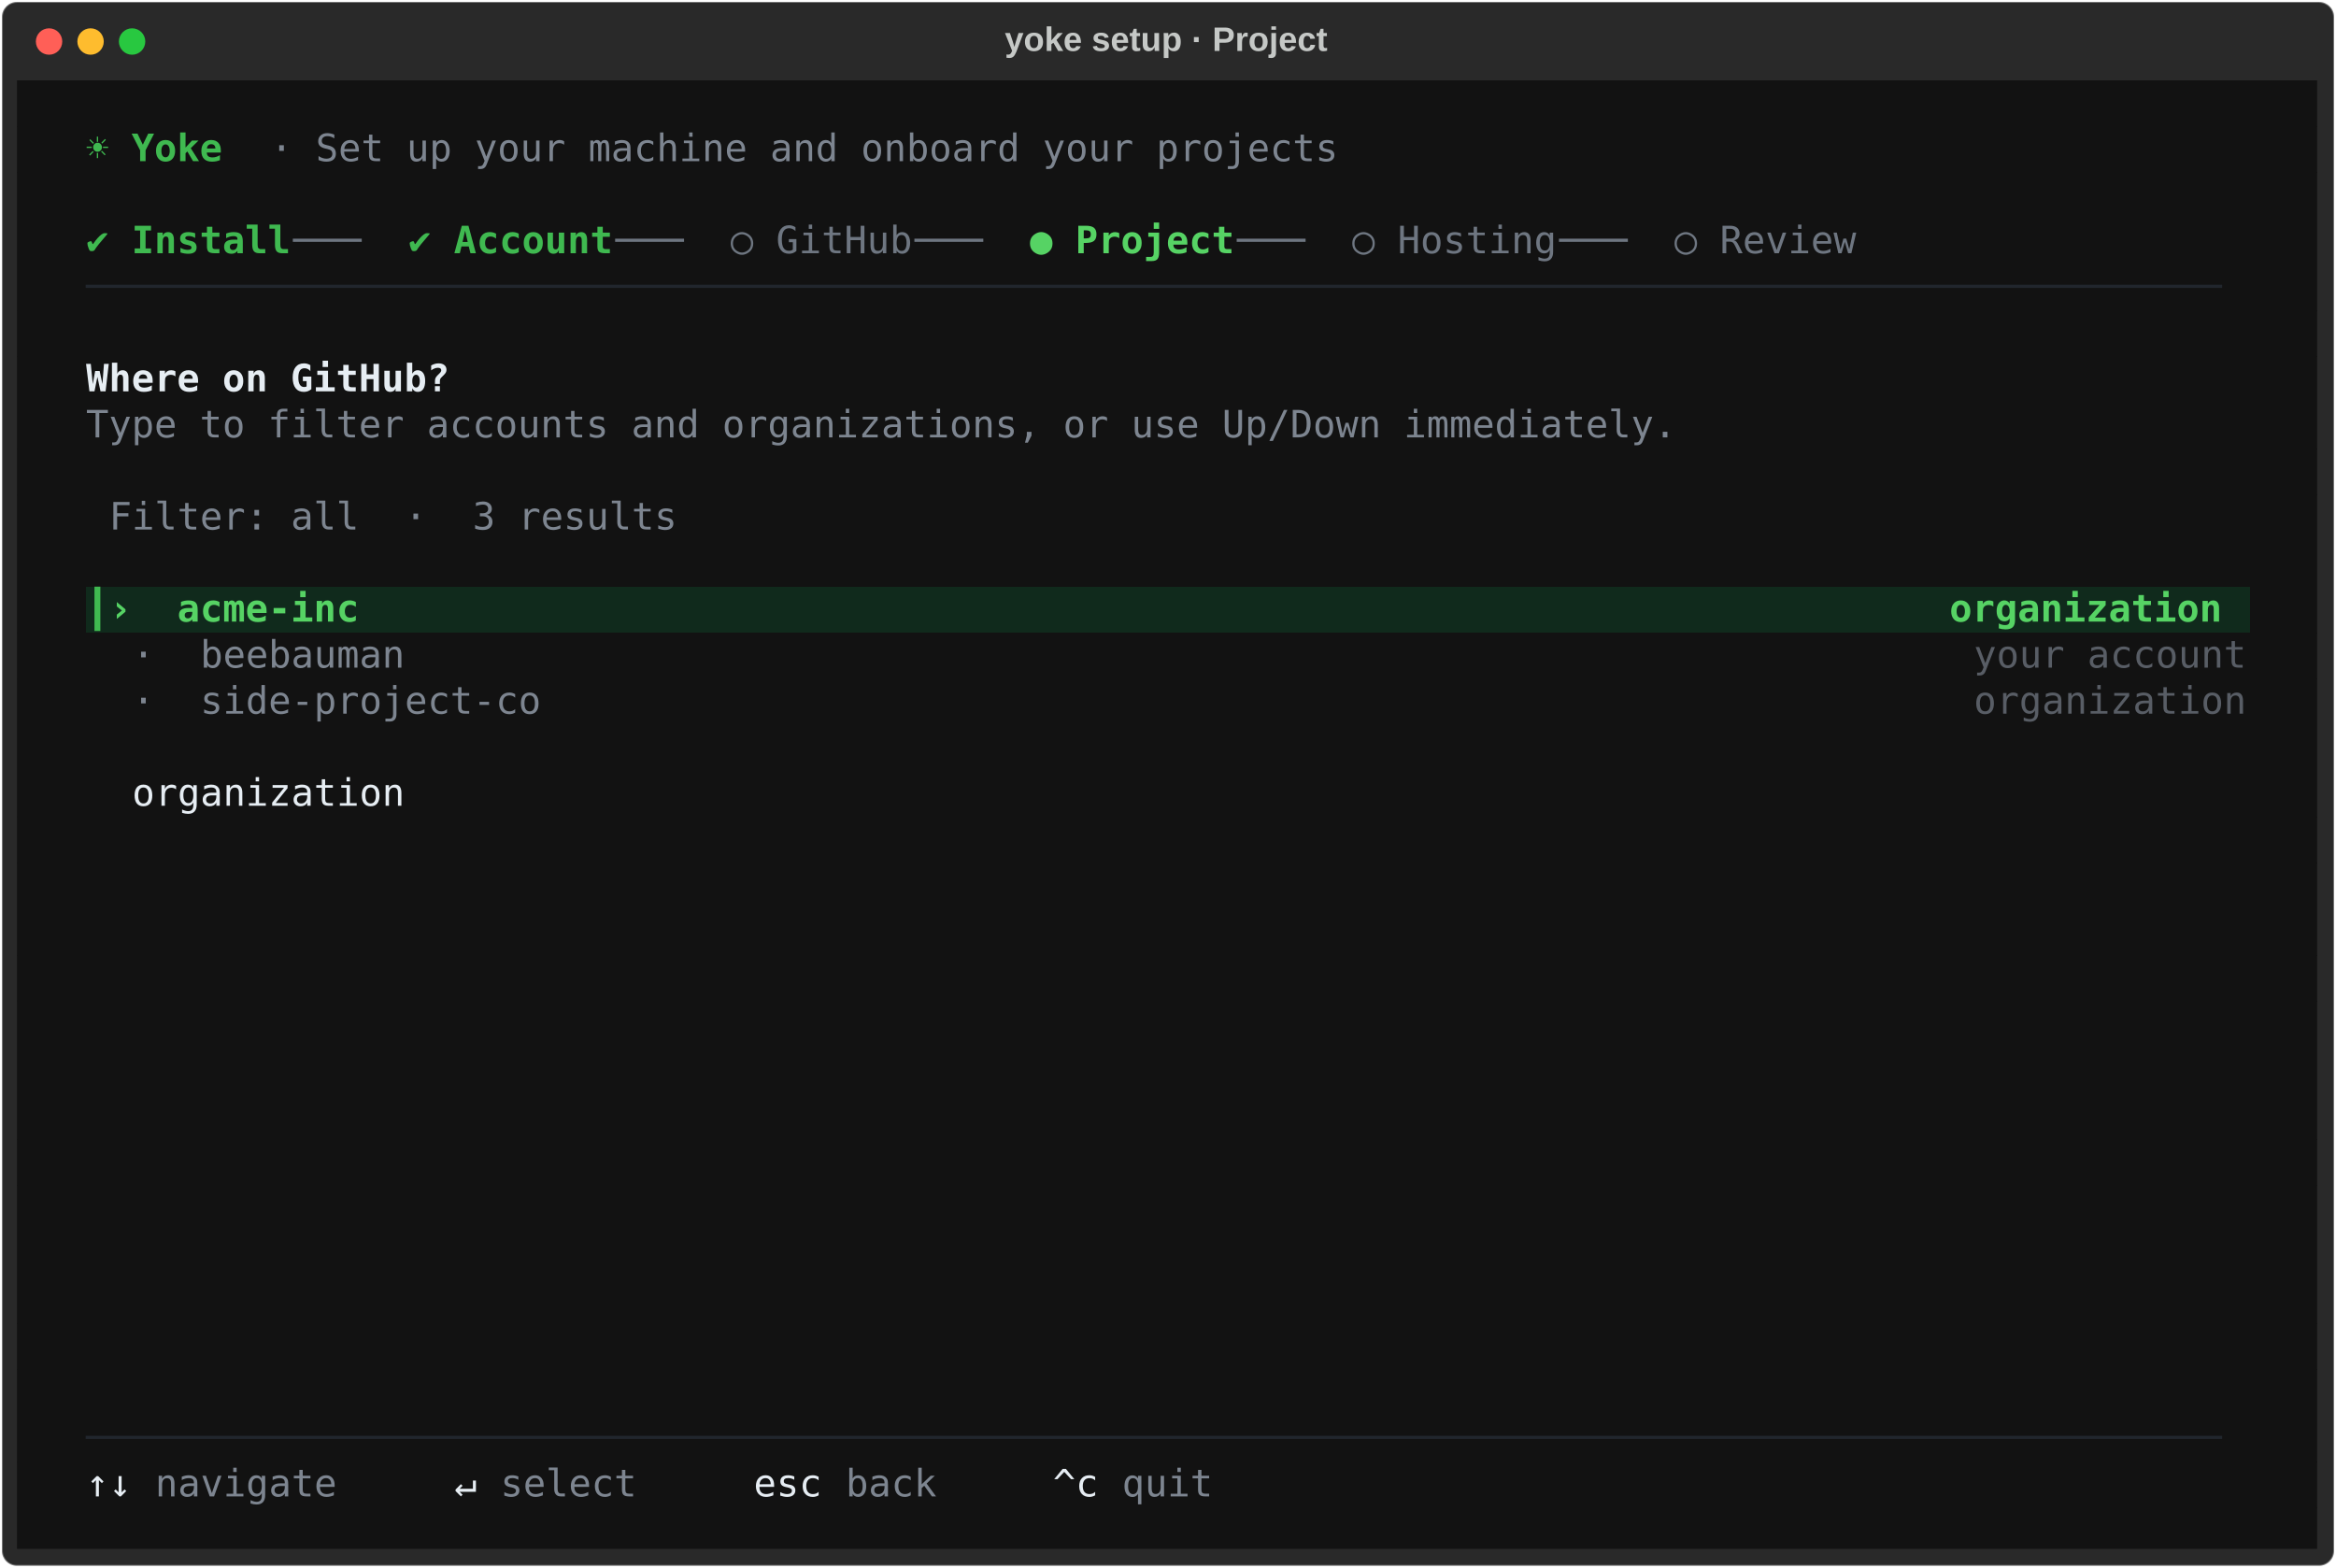
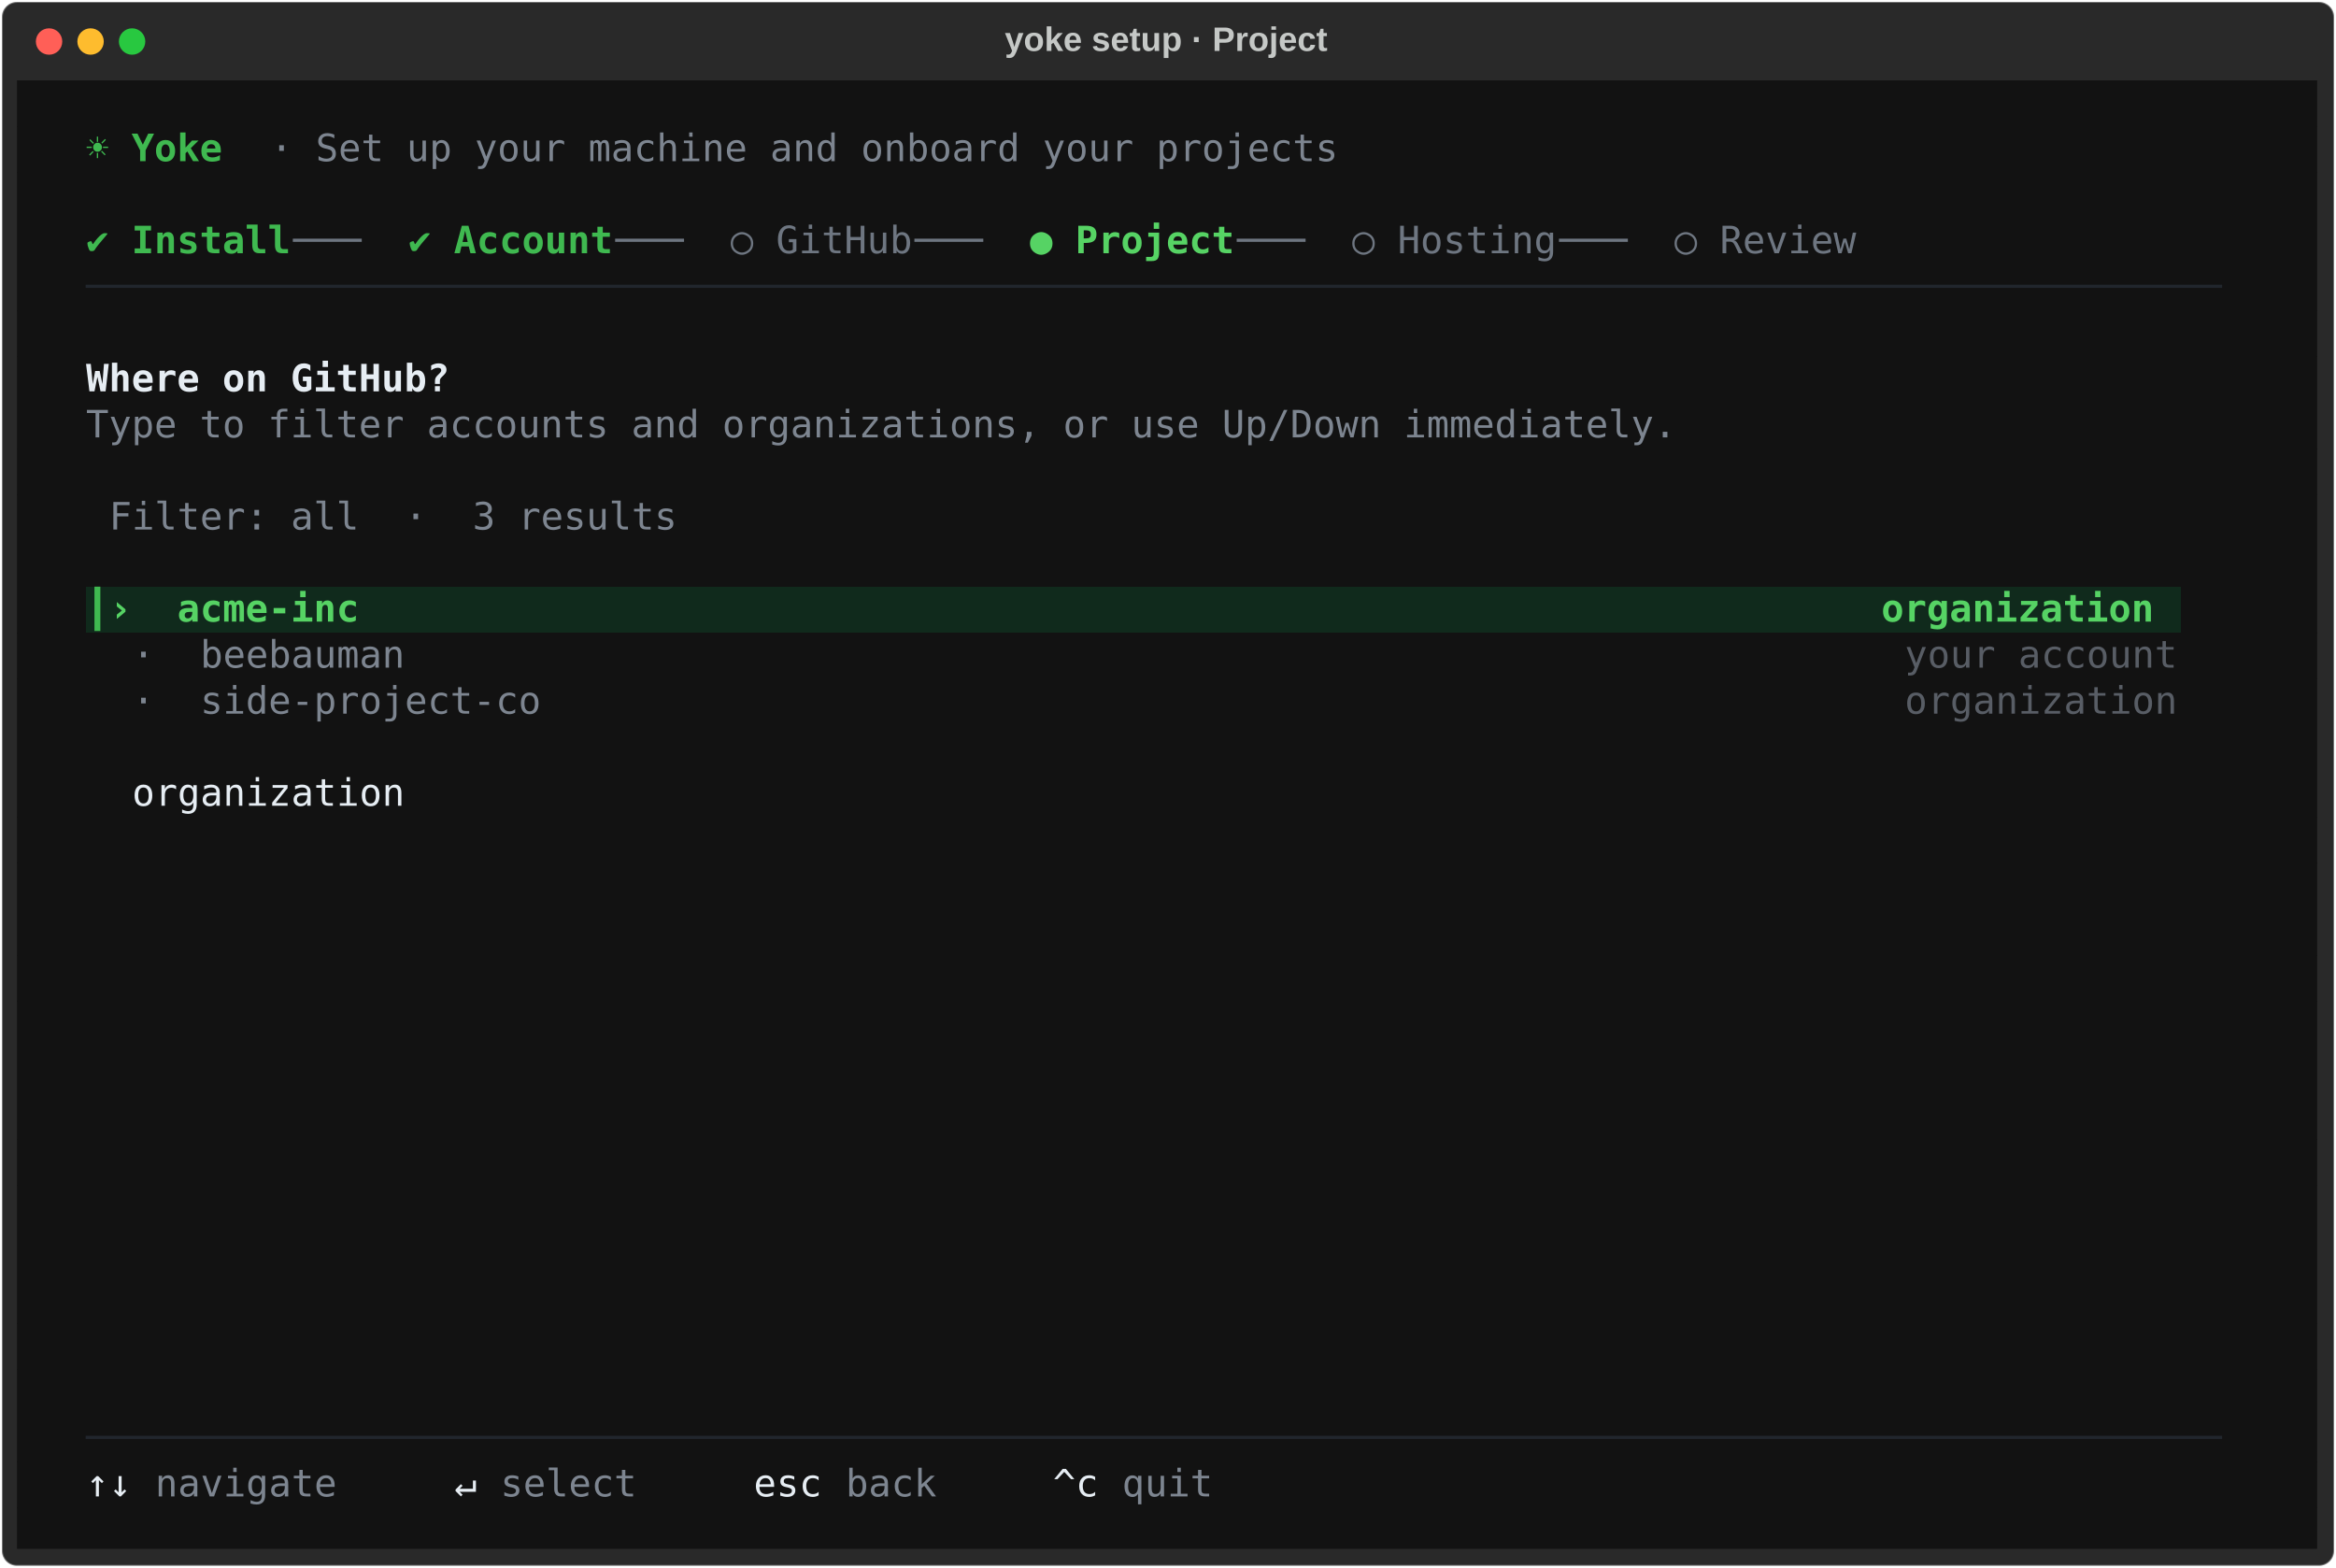
<svg xmlns="http://www.w3.org/2000/svg" class="rich-terminal" viewBox="0 0 1238 830.8">
  <style>

    @font-face {
        font-family: "Fira Code";
        src: local("FiraCode-Regular"),
                url("https://cdnjs.cloudflare.com/ajax/libs/firacode/{{VERSION}}/woff2/FiraCode-Regular.woff2") format("woff2"),
                url("https://cdnjs.cloudflare.com/ajax/libs/firacode/{{VERSION}}/woff/FiraCode-Regular.woff") format("woff");
        font-style: normal;
        font-weight: 400;
    }
    @font-face {
        font-family: "Fira Code";
        src: local("FiraCode-Bold"),
                url("https://cdnjs.cloudflare.com/ajax/libs/firacode/{{VERSION}}/woff2/FiraCode-Bold.woff2") format("woff2"),
                url("https://cdnjs.cloudflare.com/ajax/libs/firacode/{{VERSION}}/woff/FiraCode-Bold.woff") format("woff");
        font-style: bold;
        font-weight: 700;
    }

    .terminal-YOKE-matrix {
        font-family: Fira Code, monospace;
        font-size: 20px;
        line-height: 24.4px;
        font-variant-east-asian: full-width;
    }

    .terminal-YOKE-title {
        font-size: 18px;
        font-weight: bold;
        font-family: arial;
    }

.terminal-YOKE-r2 { fill: #3fb950;font-weight: bold }
.terminal-YOKE-r3 { fill: #e6edf3 }
.terminal-YOKE-r4 { fill: #7d8590 }
.terminal-YOKE-r5 { fill: #6e7681 }
.terminal-YOKE-r6 { fill: #56d364;font-weight: bold }
.terminal-YOKE-r7 { fill: #21262d }
.terminal-YOKE-r8 { fill: #e6edf3;font-weight: bold }
.terminal-YOKE-r9 { fill: #3fb950 }
.terminal-YOKE-r11 { fill: #585d65 }
    </style>
  <defs>
    <clipPath id="terminal-YOKE-clip-terminal">
      <rect x="0" y="0" width="1219.0" height="779.8" />
    </clipPath>
    <clipPath id="terminal-YOKE-line-0">
      <rect x="0" y="1.5" width="1220" height="24.65" />
    </clipPath>
    <clipPath id="terminal-YOKE-line-1">
      <rect x="0" y="25.9" width="1220" height="24.65" />
    </clipPath>
    <clipPath id="terminal-YOKE-line-2">
      <rect x="0" y="50.3" width="1220" height="24.65" />
    </clipPath>
    <clipPath id="terminal-YOKE-line-3">
      <rect x="0" y="74.7" width="1220" height="24.65" />
    </clipPath>
    <clipPath id="terminal-YOKE-line-4">
      <rect x="0" y="99.1" width="1220" height="24.65" />
    </clipPath>
    <clipPath id="terminal-YOKE-line-5">
      <rect x="0" y="123.5" width="1220" height="24.65" />
    </clipPath>
    <clipPath id="terminal-YOKE-line-6">
      <rect x="0" y="147.9" width="1220" height="24.65" />
    </clipPath>
    <clipPath id="terminal-YOKE-line-7">
      <rect x="0" y="172.3" width="1220" height="24.65" />
    </clipPath>
    <clipPath id="terminal-YOKE-line-8">
      <rect x="0" y="196.7" width="1220" height="24.65" />
    </clipPath>
    <clipPath id="terminal-YOKE-line-9">
      <rect x="0" y="221.1" width="1220" height="24.65" />
    </clipPath>
    <clipPath id="terminal-YOKE-line-10">
      <rect x="0" y="245.5" width="1220" height="24.65" />
    </clipPath>
    <clipPath id="terminal-YOKE-line-11">
      <rect x="0" y="269.9" width="1220" height="24.65" />
    </clipPath>
    <clipPath id="terminal-YOKE-line-12">
      <rect x="0" y="294.3" width="1220" height="24.65" />
    </clipPath>
    <clipPath id="terminal-YOKE-line-13">
      <rect x="0" y="318.7" width="1220" height="24.65" />
    </clipPath>
    <clipPath id="terminal-YOKE-line-14">
      <rect x="0" y="343.1" width="1220" height="24.65" />
    </clipPath>
    <clipPath id="terminal-YOKE-line-15">
      <rect x="0" y="367.5" width="1220" height="24.65" />
    </clipPath>
    <clipPath id="terminal-YOKE-line-16">
      <rect x="0" y="391.9" width="1220" height="24.65" />
    </clipPath>
    <clipPath id="terminal-YOKE-line-17">
      <rect x="0" y="416.3" width="1220" height="24.65" />
    </clipPath>
    <clipPath id="terminal-YOKE-line-18">
      <rect x="0" y="440.7" width="1220" height="24.65" />
    </clipPath>
    <clipPath id="terminal-YOKE-line-19">
      <rect x="0" y="465.1" width="1220" height="24.65" />
    </clipPath>
    <clipPath id="terminal-YOKE-line-20">
      <rect x="0" y="489.5" width="1220" height="24.65" />
    </clipPath>
    <clipPath id="terminal-YOKE-line-21">
      <rect x="0" y="513.9" width="1220" height="24.65" />
    </clipPath>
    <clipPath id="terminal-YOKE-line-22">
      <rect x="0" y="538.3" width="1220" height="24.65" />
    </clipPath>
    <clipPath id="terminal-YOKE-line-23">
      <rect x="0" y="562.7" width="1220" height="24.65" />
    </clipPath>
    <clipPath id="terminal-YOKE-line-24">
      <rect x="0" y="587.1" width="1220" height="24.65" />
    </clipPath>
    <clipPath id="terminal-YOKE-line-25">
      <rect x="0" y="611.5" width="1220" height="24.65" />
    </clipPath>
    <clipPath id="terminal-YOKE-line-26">
      <rect x="0" y="635.9" width="1220" height="24.65" />
    </clipPath>
    <clipPath id="terminal-YOKE-line-27">
      <rect x="0" y="660.3" width="1220" height="24.65" />
    </clipPath>
    <clipPath id="terminal-YOKE-line-28">
      <rect x="0" y="684.7" width="1220" height="24.65" />
    </clipPath>
    <clipPath id="terminal-YOKE-line-29">
      <rect x="0" y="709.1" width="1220" height="24.65" />
    </clipPath>
    <clipPath id="terminal-YOKE-line-30">
      <rect x="0" y="733.5" width="1220" height="24.65" />
    </clipPath>
  </defs>
  <rect fill="#292929" stroke="rgba(255,255,255,0.35)" stroke-width="1" x="1" y="1" width="1236" height="828.8" rx="8" />
  <text class="terminal-YOKE-title" fill="#c5c8c6" text-anchor="middle" x="618" y="27">yoke setup · Project</text>
  <g transform="translate(26,22)">
    <circle cx="0" cy="0" r="7" fill="#ff5f57" />
    <circle cx="22" cy="0" r="7" fill="#febc2e" />
    <circle cx="44" cy="0" r="7" fill="#28c840" />
  </g>
  <g transform="translate(9, 41)" clip-path="url(#terminal-YOKE-clip-terminal)">
    <rect fill="#121212" x="0" y="1.5" width="1220" height="24.65" shape-rendering="crispEdges" />
    <rect fill="#121212" x="0" y="25.9" width="36.6" height="24.65" shape-rendering="crispEdges" />
    <rect fill="#121212" x="36.6" y="25.9" width="73.2" height="24.65" shape-rendering="crispEdges" />
    <rect fill="#121212" x="109.8" y="25.9" width="24.4" height="24.65" shape-rendering="crispEdges" />
    <rect fill="#121212" x="134.2" y="25.9" width="573.4" height="24.65" shape-rendering="crispEdges" />
-     <rect fill="#121212" x="707.6" y="25.9" width="512.4" height="24.65" shape-rendering="crispEdges" />
+     <rect fill="#121212" x="707.6" y="25.9" width="475.8" height="24.65" shape-rendering="crispEdges" />
+     <rect fill="#121212" x="1183.4" y="25.9" width="36.6" height="24.65" shape-rendering="crispEdges" />
    <rect fill="#121212" x="0" y="50.3" width="1220" height="24.65" shape-rendering="crispEdges" />
    <rect fill="#121212" x="0" y="74.7" width="36.6" height="24.65" shape-rendering="crispEdges" />
    <rect fill="#121212" x="36.6" y="74.7" width="109.8" height="24.65" shape-rendering="crispEdges" />
    <rect fill="#121212" x="146.4" y="74.7" width="61" height="24.65" shape-rendering="crispEdges" />
    <rect fill="#121212" x="207.4" y="74.7" width="109.8" height="24.65" shape-rendering="crispEdges" />
    <rect fill="#121212" x="317.2" y="74.7" width="61" height="24.65" shape-rendering="crispEdges" />
    <rect fill="#121212" x="378.2" y="74.7" width="97.6" height="24.65" shape-rendering="crispEdges" />
    <rect fill="#121212" x="475.8" y="74.7" width="61" height="24.65" shape-rendering="crispEdges" />
    <rect fill="#121212" x="536.8" y="74.7" width="109.8" height="24.65" shape-rendering="crispEdges" />
    <rect fill="#121212" x="646.6" y="74.7" width="61" height="24.65" shape-rendering="crispEdges" />
    <rect fill="#121212" x="707.6" y="74.7" width="109.8" height="24.65" shape-rendering="crispEdges" />
    <rect fill="#121212" x="817.4" y="74.7" width="61" height="24.65" shape-rendering="crispEdges" />
    <rect fill="#121212" x="878.4" y="74.7" width="97.6" height="24.65" shape-rendering="crispEdges" />
-     <rect fill="#121212" x="976" y="74.7" width="244" height="24.65" shape-rendering="crispEdges" />
+     <rect fill="#121212" x="976" y="74.7" width="207.4" height="24.65" shape-rendering="crispEdges" />
+     <rect fill="#121212" x="1183.4" y="74.7" width="36.6" height="24.65" shape-rendering="crispEdges" />
    <rect fill="#121212" x="0" y="99.1" width="36.6" height="24.65" shape-rendering="crispEdges" />
    <rect fill="#121212" x="36.6" y="99.1" width="1146.8" height="24.65" shape-rendering="crispEdges" />
    <rect fill="#121212" x="1183.4" y="99.1" width="36.6" height="24.65" shape-rendering="crispEdges" />
    <rect fill="#121212" x="0" y="123.5" width="1220" height="24.65" shape-rendering="crispEdges" />
    <rect fill="#121212" x="0" y="147.9" width="36.6" height="24.65" shape-rendering="crispEdges" />
    <rect fill="#121212" x="36.6" y="147.9" width="195.2" height="24.65" shape-rendering="crispEdges" />
-     <rect fill="#121212" x="231.8" y="147.9" width="988.2" height="24.65" shape-rendering="crispEdges" />
+     <rect fill="#121212" x="231.8" y="147.9" width="951.6" height="24.65" shape-rendering="crispEdges" />
+     <rect fill="#121212" x="1183.4" y="147.9" width="36.6" height="24.65" shape-rendering="crispEdges" />
    <rect fill="#121212" x="0" y="172.3" width="36.6" height="24.65" shape-rendering="crispEdges" />
    <rect fill="#121212" x="36.6" y="172.3" width="854" height="24.65" shape-rendering="crispEdges" />
    <rect fill="#121212" x="890.6" y="172.3" width="292.8" height="24.65" shape-rendering="crispEdges" />
    <rect fill="#121212" x="1183.4" y="172.3" width="36.6" height="24.65" shape-rendering="crispEdges" />
    <rect fill="#121212" x="0" y="196.7" width="36.6" height="24.65" shape-rendering="crispEdges" />
    <rect fill="#121212" x="36.6" y="196.7" width="0" height="24.65" shape-rendering="crispEdges" />
-     <rect fill="#121212" x="36.6" y="196.7" width="1183.4" height="24.65" shape-rendering="crispEdges" />
+     <rect fill="#121212" x="36.6" y="196.7" width="1146.8" height="24.65" shape-rendering="crispEdges" />
+     <rect fill="#121212" x="1183.4" y="196.7" width="36.6" height="24.65" shape-rendering="crispEdges" />
    <rect fill="#121212" x="0" y="221.1" width="36.6" height="24.65" shape-rendering="crispEdges" />
    <rect fill="#121212" x="36.6" y="221.1" width="12.2" height="24.65" shape-rendering="crispEdges" />
    <rect fill="#121212" x="48.8" y="221.1" width="305" height="24.65" shape-rendering="crispEdges" />
-     <rect fill="#121212" x="353.8" y="221.1" width="829.6" height="24.65" shape-rendering="crispEdges" />
+     <rect fill="#121212" x="353.8" y="221.1" width="793" height="24.65" shape-rendering="crispEdges" />
+     <rect fill="#121212" x="1146.8" y="221.1" width="36.6" height="24.65" shape-rendering="crispEdges" />
    <rect fill="#121212" x="1183.4" y="221.1" width="36.6" height="24.65" shape-rendering="crispEdges" />
    <rect fill="#121212" x="0" y="245.5" width="36.6" height="24.65" shape-rendering="crispEdges" />
-     <rect fill="#121212" x="36.6" y="245.5" width="1146.8" height="24.65" shape-rendering="crispEdges" />
+     <rect fill="#121212" x="36.6" y="245.5" width="1110.2" height="24.65" shape-rendering="crispEdges" />
+     <rect fill="#121212" x="1146.8" y="245.5" width="36.6" height="24.65" shape-rendering="crispEdges" />
    <rect fill="#121212" x="1183.4" y="245.5" width="36.6" height="24.65" shape-rendering="crispEdges" />
    <rect fill="#121212" x="0" y="269.9" width="36.6" height="24.65" shape-rendering="crispEdges" />
    <rect fill="#102a1c" x="36.6" y="269.9" width="12.2" height="24.65" shape-rendering="crispEdges" />
-     <rect fill="#102a1c" x="48.8" y="269.9" width="1134.6" height="24.65" shape-rendering="crispEdges" />
+     <rect fill="#102a1c" x="48.8" y="269.9" width="1098" height="24.65" shape-rendering="crispEdges" />
+     <rect fill="#121212" x="1146.8" y="269.9" width="36.6" height="24.65" shape-rendering="crispEdges" />
    <rect fill="#121212" x="1183.4" y="269.9" width="36.6" height="24.65" shape-rendering="crispEdges" />
    <rect fill="#121212" x="0" y="294.3" width="36.6" height="24.65" shape-rendering="crispEdges" />
    <rect fill="#121212" x="36.6" y="294.3" width="12.2" height="24.65" shape-rendering="crispEdges" />
    <rect fill="#121212" x="48.8" y="294.3" width="12.2" height="24.65" shape-rendering="crispEdges" />
-     <rect fill="#121212" x="61" y="294.3" width="976" height="24.65" shape-rendering="crispEdges" />
-     <rect fill="#121212" x="1037" y="294.3" width="146.4" height="24.65" shape-rendering="crispEdges" />
+     <rect fill="#121212" x="61" y="294.3" width="939.4" height="24.65" shape-rendering="crispEdges" />
+     <rect fill="#121212" x="1000.4" y="294.3" width="146.4" height="24.65" shape-rendering="crispEdges" />
+     <rect fill="#121212" x="1146.8" y="294.3" width="36.6" height="24.65" shape-rendering="crispEdges" />
    <rect fill="#121212" x="1183.4" y="294.3" width="36.6" height="24.65" shape-rendering="crispEdges" />
    <rect fill="#121212" x="0" y="318.7" width="36.6" height="24.65" shape-rendering="crispEdges" />
    <rect fill="#121212" x="36.6" y="318.7" width="12.2" height="24.65" shape-rendering="crispEdges" />
    <rect fill="#121212" x="48.8" y="318.7" width="12.2" height="24.65" shape-rendering="crispEdges" />
-     <rect fill="#121212" x="61" y="318.7" width="976" height="24.65" shape-rendering="crispEdges" />
-     <rect fill="#121212" x="1037" y="318.7" width="146.4" height="24.65" shape-rendering="crispEdges" />
+     <rect fill="#121212" x="61" y="318.7" width="939.4" height="24.65" shape-rendering="crispEdges" />
+     <rect fill="#121212" x="1000.4" y="318.7" width="146.4" height="24.65" shape-rendering="crispEdges" />
+     <rect fill="#121212" x="1146.8" y="318.7" width="36.6" height="24.65" shape-rendering="crispEdges" />
    <rect fill="#121212" x="1183.4" y="318.7" width="36.6" height="24.65" shape-rendering="crispEdges" />
    <rect fill="#121212" x="0" y="343.1" width="36.6" height="24.65" shape-rendering="crispEdges" />
-     <rect fill="#121212" x="36.6" y="343.1" width="1146.8" height="24.65" shape-rendering="crispEdges" />
+     <rect fill="#121212" x="36.6" y="343.1" width="1110.2" height="24.65" shape-rendering="crispEdges" />
+     <rect fill="#121212" x="1146.8" y="343.1" width="36.6" height="24.65" shape-rendering="crispEdges" />
    <rect fill="#121212" x="1183.4" y="343.1" width="36.6" height="24.65" shape-rendering="crispEdges" />
    <rect fill="#121212" x="0" y="367.5" width="36.6" height="24.65" shape-rendering="crispEdges" />
    <rect fill="#121212" x="36.6" y="367.5" width="24.4" height="24.65" shape-rendering="crispEdges" />
    <rect fill="#121212" x="61" y="367.5" width="146.4" height="24.65" shape-rendering="crispEdges" />
-     <rect fill="#121212" x="207.4" y="367.5" width="939.4" height="24.65" shape-rendering="crispEdges" />
+     <rect fill="#121212" x="207.4" y="367.5" width="902.8" height="24.65" shape-rendering="crispEdges" />
+     <rect fill="#121212" x="1110.2" y="367.5" width="36.6" height="24.65" shape-rendering="crispEdges" />
    <rect fill="#121212" x="1146.8" y="367.5" width="36.6" height="24.65" shape-rendering="crispEdges" />
    <rect fill="#121212" x="1183.4" y="367.5" width="36.6" height="24.65" shape-rendering="crispEdges" />
    <rect fill="#121212" x="0" y="391.9" width="36.6" height="24.65" shape-rendering="crispEdges" />
-     <rect fill="#121212" x="36.6" y="391.9" width="1183.4" height="24.65" shape-rendering="crispEdges" />
+     <rect fill="#121212" x="36.6" y="391.9" width="1146.8" height="24.65" shape-rendering="crispEdges" />
+     <rect fill="#121212" x="1183.4" y="391.9" width="36.6" height="24.65" shape-rendering="crispEdges" />
    <rect fill="#121212" x="0" y="416.3" width="36.6" height="24.65" shape-rendering="crispEdges" />
-     <rect fill="#121212" x="36.6" y="416.3" width="1183.4" height="24.65" shape-rendering="crispEdges" />
+     <rect fill="#121212" x="36.6" y="416.3" width="1146.8" height="24.65" shape-rendering="crispEdges" />
+     <rect fill="#121212" x="1183.4" y="416.3" width="36.6" height="24.65" shape-rendering="crispEdges" />
    <rect fill="#121212" x="0" y="440.7" width="36.6" height="24.65" shape-rendering="crispEdges" />
-     <rect fill="#121212" x="36.6" y="440.7" width="1183.4" height="24.65" shape-rendering="crispEdges" />
+     <rect fill="#121212" x="36.6" y="440.7" width="1146.8" height="24.65" shape-rendering="crispEdges" />
+     <rect fill="#121212" x="1183.4" y="440.7" width="36.6" height="24.65" shape-rendering="crispEdges" />
    <rect fill="#121212" x="0" y="465.1" width="36.6" height="24.65" shape-rendering="crispEdges" />
-     <rect fill="#121212" x="36.6" y="465.1" width="1183.4" height="24.65" shape-rendering="crispEdges" />
+     <rect fill="#121212" x="36.6" y="465.1" width="1146.8" height="24.65" shape-rendering="crispEdges" />
+     <rect fill="#121212" x="1183.4" y="465.1" width="36.6" height="24.65" shape-rendering="crispEdges" />
    <rect fill="#121212" x="0" y="489.5" width="36.6" height="24.65" shape-rendering="crispEdges" />
-     <rect fill="#121212" x="36.6" y="489.5" width="1183.4" height="24.65" shape-rendering="crispEdges" />
+     <rect fill="#121212" x="36.6" y="489.5" width="1146.8" height="24.65" shape-rendering="crispEdges" />
+     <rect fill="#121212" x="1183.4" y="489.5" width="36.6" height="24.65" shape-rendering="crispEdges" />
    <rect fill="#121212" x="0" y="513.9" width="36.6" height="24.65" shape-rendering="crispEdges" />
-     <rect fill="#121212" x="36.6" y="513.9" width="1183.4" height="24.65" shape-rendering="crispEdges" />
+     <rect fill="#121212" x="36.6" y="513.9" width="1146.8" height="24.65" shape-rendering="crispEdges" />
+     <rect fill="#121212" x="1183.4" y="513.9" width="36.6" height="24.65" shape-rendering="crispEdges" />
    <rect fill="#121212" x="0" y="538.3" width="36.6" height="24.65" shape-rendering="crispEdges" />
-     <rect fill="#121212" x="36.6" y="538.3" width="1183.4" height="24.65" shape-rendering="crispEdges" />
+     <rect fill="#121212" x="36.6" y="538.3" width="1146.8" height="24.65" shape-rendering="crispEdges" />
+     <rect fill="#121212" x="1183.4" y="538.3" width="36.6" height="24.65" shape-rendering="crispEdges" />
    <rect fill="#121212" x="0" y="562.7" width="36.6" height="24.65" shape-rendering="crispEdges" />
-     <rect fill="#121212" x="36.6" y="562.7" width="1183.4" height="24.65" shape-rendering="crispEdges" />
+     <rect fill="#121212" x="36.6" y="562.7" width="1146.8" height="24.65" shape-rendering="crispEdges" />
+     <rect fill="#121212" x="1183.4" y="562.7" width="36.6" height="24.65" shape-rendering="crispEdges" />
    <rect fill="#121212" x="0" y="587.1" width="36.6" height="24.65" shape-rendering="crispEdges" />
-     <rect fill="#121212" x="36.6" y="587.1" width="1183.4" height="24.65" shape-rendering="crispEdges" />
+     <rect fill="#121212" x="36.6" y="587.1" width="1146.8" height="24.65" shape-rendering="crispEdges" />
+     <rect fill="#121212" x="1183.4" y="587.1" width="36.6" height="24.65" shape-rendering="crispEdges" />
    <rect fill="#121212" x="0" y="611.5" width="36.6" height="24.65" shape-rendering="crispEdges" />
-     <rect fill="#121212" x="36.6" y="611.5" width="1183.4" height="24.65" shape-rendering="crispEdges" />
+     <rect fill="#121212" x="36.6" y="611.5" width="1146.8" height="24.65" shape-rendering="crispEdges" />
+     <rect fill="#121212" x="1183.4" y="611.5" width="36.6" height="24.65" shape-rendering="crispEdges" />
    <rect fill="#121212" x="0" y="635.9" width="36.6" height="24.65" shape-rendering="crispEdges" />
-     <rect fill="#121212" x="36.6" y="635.9" width="1183.4" height="24.65" shape-rendering="crispEdges" />
+     <rect fill="#121212" x="36.6" y="635.9" width="1146.8" height="24.65" shape-rendering="crispEdges" />
+     <rect fill="#121212" x="1183.4" y="635.9" width="36.6" height="24.65" shape-rendering="crispEdges" />
    <rect fill="#121212" x="0" y="660.3" width="36.6" height="24.65" shape-rendering="crispEdges" />
-     <rect fill="#121212" x="36.6" y="660.3" width="1183.4" height="24.65" shape-rendering="crispEdges" />
+     <rect fill="#121212" x="36.6" y="660.3" width="1146.8" height="24.65" shape-rendering="crispEdges" />
+     <rect fill="#121212" x="1183.4" y="660.3" width="36.6" height="24.65" shape-rendering="crispEdges" />
    <rect fill="#121212" x="0" y="684.7" width="36.6" height="24.65" shape-rendering="crispEdges" />
-     <rect fill="#121212" x="36.6" y="684.7" width="1183.4" height="24.65" shape-rendering="crispEdges" />
+     <rect fill="#121212" x="36.6" y="684.7" width="1146.8" height="24.65" shape-rendering="crispEdges" />
+     <rect fill="#121212" x="1183.4" y="684.7" width="36.6" height="24.65" shape-rendering="crispEdges" />
    <rect fill="#121212" x="0" y="709.1" width="36.6" height="24.65" shape-rendering="crispEdges" />
    <rect fill="#121212" x="36.6" y="709.1" width="1146.8" height="24.65" shape-rendering="crispEdges" />
    <rect fill="#121212" x="1183.4" y="709.1" width="36.6" height="24.65" shape-rendering="crispEdges" />
    <rect fill="#121212" x="0" y="733.5" width="36.6" height="24.65" shape-rendering="crispEdges" />
    <rect fill="#121212" x="36.6" y="733.5" width="24.4" height="24.65" shape-rendering="crispEdges" />
    <rect fill="#121212" x="61" y="733.5" width="12.2" height="24.65" shape-rendering="crispEdges" />
    <rect fill="#121212" x="73.2" y="733.5" width="97.6" height="24.65" shape-rendering="crispEdges" />
    <rect fill="#121212" x="170.8" y="733.5" width="61" height="24.65" shape-rendering="crispEdges" />
    <rect fill="#121212" x="231.8" y="733.5" width="12.2" height="24.65" shape-rendering="crispEdges" />
    <rect fill="#121212" x="244" y="733.5" width="12.2" height="24.65" shape-rendering="crispEdges" />
    <rect fill="#121212" x="256.2" y="733.5" width="73.2" height="24.65" shape-rendering="crispEdges" />
    <rect fill="#121212" x="329.4" y="733.5" width="61" height="24.65" shape-rendering="crispEdges" />
    <rect fill="#121212" x="390.4" y="733.5" width="36.6" height="24.65" shape-rendering="crispEdges" />
    <rect fill="#121212" x="427" y="733.5" width="12.2" height="24.65" shape-rendering="crispEdges" />
    <rect fill="#121212" x="439.2" y="733.5" width="48.8" height="24.65" shape-rendering="crispEdges" />
    <rect fill="#121212" x="488" y="733.5" width="61" height="24.65" shape-rendering="crispEdges" />
    <rect fill="#121212" x="549" y="733.5" width="24.4" height="24.65" shape-rendering="crispEdges" />
    <rect fill="#121212" x="573.4" y="733.5" width="12.2" height="24.65" shape-rendering="crispEdges" />
    <rect fill="#121212" x="585.6" y="733.5" width="48.8" height="24.65" shape-rendering="crispEdges" />
-     <rect fill="#121212" x="634.4" y="733.5" width="585.6" height="24.65" shape-rendering="crispEdges" />
+     <rect fill="#121212" x="634.4" y="733.5" width="549" height="24.65" shape-rendering="crispEdges" />
+     <rect fill="#121212" x="1183.4" y="733.5" width="36.6" height="24.65" shape-rendering="crispEdges" />
    <rect fill="#121212" x="0" y="757.9" width="1220" height="24.65" shape-rendering="crispEdges" />
    <g class="terminal-YOKE-matrix">
      <text class="terminal-YOKE-r2" x="36.6" y="44.4" textLength="73.2" clip-path="url(#terminal-YOKE-line-1)">☀ Yoke</text>
      <text class="terminal-YOKE-r4" x="134.2" y="44.4" textLength="573.4" clip-path="url(#terminal-YOKE-line-1)">· Set up your machine and onboard your projects</text>
      <text class="terminal-YOKE-r2" x="36.6" y="93.2" textLength="109.8" clip-path="url(#terminal-YOKE-line-3)">✔ Install</text>
      <text class="terminal-YOKE-r5" x="146.4" y="93.2" textLength="61" clip-path="url(#terminal-YOKE-line-3)"> ─── </text>
      <text class="terminal-YOKE-r2" x="207.4" y="93.2" textLength="109.8" clip-path="url(#terminal-YOKE-line-3)">✔ Account</text>
      <text class="terminal-YOKE-r5" x="317.2" y="93.2" textLength="61" clip-path="url(#terminal-YOKE-line-3)"> ─── </text>
      <text class="terminal-YOKE-r5" x="378.2" y="93.2" textLength="97.6" clip-path="url(#terminal-YOKE-line-3)">○ GitHub</text>
      <text class="terminal-YOKE-r5" x="475.8" y="93.2" textLength="61" clip-path="url(#terminal-YOKE-line-3)"> ─── </text>
      <text class="terminal-YOKE-r6" x="536.8" y="93.2" textLength="109.8" clip-path="url(#terminal-YOKE-line-3)">● Project</text>
      <text class="terminal-YOKE-r5" x="646.6" y="93.2" textLength="61" clip-path="url(#terminal-YOKE-line-3)"> ─── </text>
      <text class="terminal-YOKE-r5" x="707.6" y="93.2" textLength="109.8" clip-path="url(#terminal-YOKE-line-3)">○ Hosting</text>
      <text class="terminal-YOKE-r5" x="817.4" y="93.2" textLength="61" clip-path="url(#terminal-YOKE-line-3)"> ─── </text>
      <text class="terminal-YOKE-r5" x="878.4" y="93.2" textLength="97.6" clip-path="url(#terminal-YOKE-line-3)">○ Review</text>
      <text class="terminal-YOKE-r7" x="36.6" y="117.6" textLength="1146.8" clip-path="url(#terminal-YOKE-line-4)">──────────────────────────────────────────────────────────────────────────────────────────────</text>
      <text class="terminal-YOKE-r8" x="36.6" y="166.4" textLength="195.2" clip-path="url(#terminal-YOKE-line-6)">Where on GitHub?</text>
      <text class="terminal-YOKE-r4" x="36.6" y="190.8" textLength="854" clip-path="url(#terminal-YOKE-line-7)">Type to filter accounts and organizations, or use Up/Down immediately.</text>
      <text class="terminal-YOKE-r4" x="48.8" y="239.6" textLength="305" clip-path="url(#terminal-YOKE-line-9)">Filter: all  ·  3 results</text>
      <text class="terminal-YOKE-r9" x="36.6" y="288.4" textLength="12.2" clip-path="url(#terminal-YOKE-line-11)">┃</text>
-       <text class="terminal-YOKE-r6" x="48.8" y="288.4" textLength="1134.6" clip-path="url(#terminal-YOKE-line-11)">›  acme-inc                                                                      organization</text>
-       <text class="terminal-YOKE-r4" x="61" y="312.8" textLength="976" clip-path="url(#terminal-YOKE-line-12)">·  beebauman                                                                    </text>
-       <text class="terminal-YOKE-r11" x="1037" y="312.8" textLength="146.4" clip-path="url(#terminal-YOKE-line-12)">your account</text>
-       <text class="terminal-YOKE-r4" x="61" y="337.2" textLength="976" clip-path="url(#terminal-YOKE-line-13)">·  side-project-co                                                              </text>
-       <text class="terminal-YOKE-r11" x="1037" y="337.2" textLength="146.4" clip-path="url(#terminal-YOKE-line-13)">organization</text>
+       <text class="terminal-YOKE-r6" x="48.8" y="288.4" textLength="1098" clip-path="url(#terminal-YOKE-line-11)">›  acme-inc                                                                   organization</text>
+       <text class="terminal-YOKE-r4" x="61" y="312.8" textLength="939.4" clip-path="url(#terminal-YOKE-line-12)">·  beebauman                                                                 </text>
+       <text class="terminal-YOKE-r11" x="1000.4" y="312.8" textLength="146.4" clip-path="url(#terminal-YOKE-line-12)">your account</text>
+       <text class="terminal-YOKE-r4" x="61" y="337.2" textLength="939.4" clip-path="url(#terminal-YOKE-line-13)">·  side-project-co                                                           </text>
+       <text class="terminal-YOKE-r11" x="1000.4" y="337.2" textLength="146.4" clip-path="url(#terminal-YOKE-line-13)">organization</text>
      <text class="terminal-YOKE-r3" x="61" y="386" textLength="146.4" clip-path="url(#terminal-YOKE-line-15)">organization</text>
      <text class="terminal-YOKE-r7" x="36.6" y="727.6" textLength="1146.8" clip-path="url(#terminal-YOKE-line-29)">──────────────────────────────────────────────────────────────────────────────────────────────</text>
      <text class="terminal-YOKE-r3" x="36.6" y="752" textLength="24.4" clip-path="url(#terminal-YOKE-line-30)">↑↓</text>
      <text class="terminal-YOKE-r4" x="73.2" y="752" textLength="97.6" clip-path="url(#terminal-YOKE-line-30)">navigate</text>
      <text class="terminal-YOKE-r3" x="231.8" y="752" textLength="12.2" clip-path="url(#terminal-YOKE-line-30)">↵</text>
      <text class="terminal-YOKE-r4" x="256.2" y="752" textLength="73.2" clip-path="url(#terminal-YOKE-line-30)">select</text>
      <text class="terminal-YOKE-r3" x="390.4" y="752" textLength="36.6" clip-path="url(#terminal-YOKE-line-30)">esc</text>
      <text class="terminal-YOKE-r4" x="439.2" y="752" textLength="48.8" clip-path="url(#terminal-YOKE-line-30)">back</text>
      <text class="terminal-YOKE-r3" x="549" y="752" textLength="24.4" clip-path="url(#terminal-YOKE-line-30)">^c</text>
      <text class="terminal-YOKE-r4" x="585.6" y="752" textLength="48.8" clip-path="url(#terminal-YOKE-line-30)">quit</text>
    </g>
  </g>
</svg>
